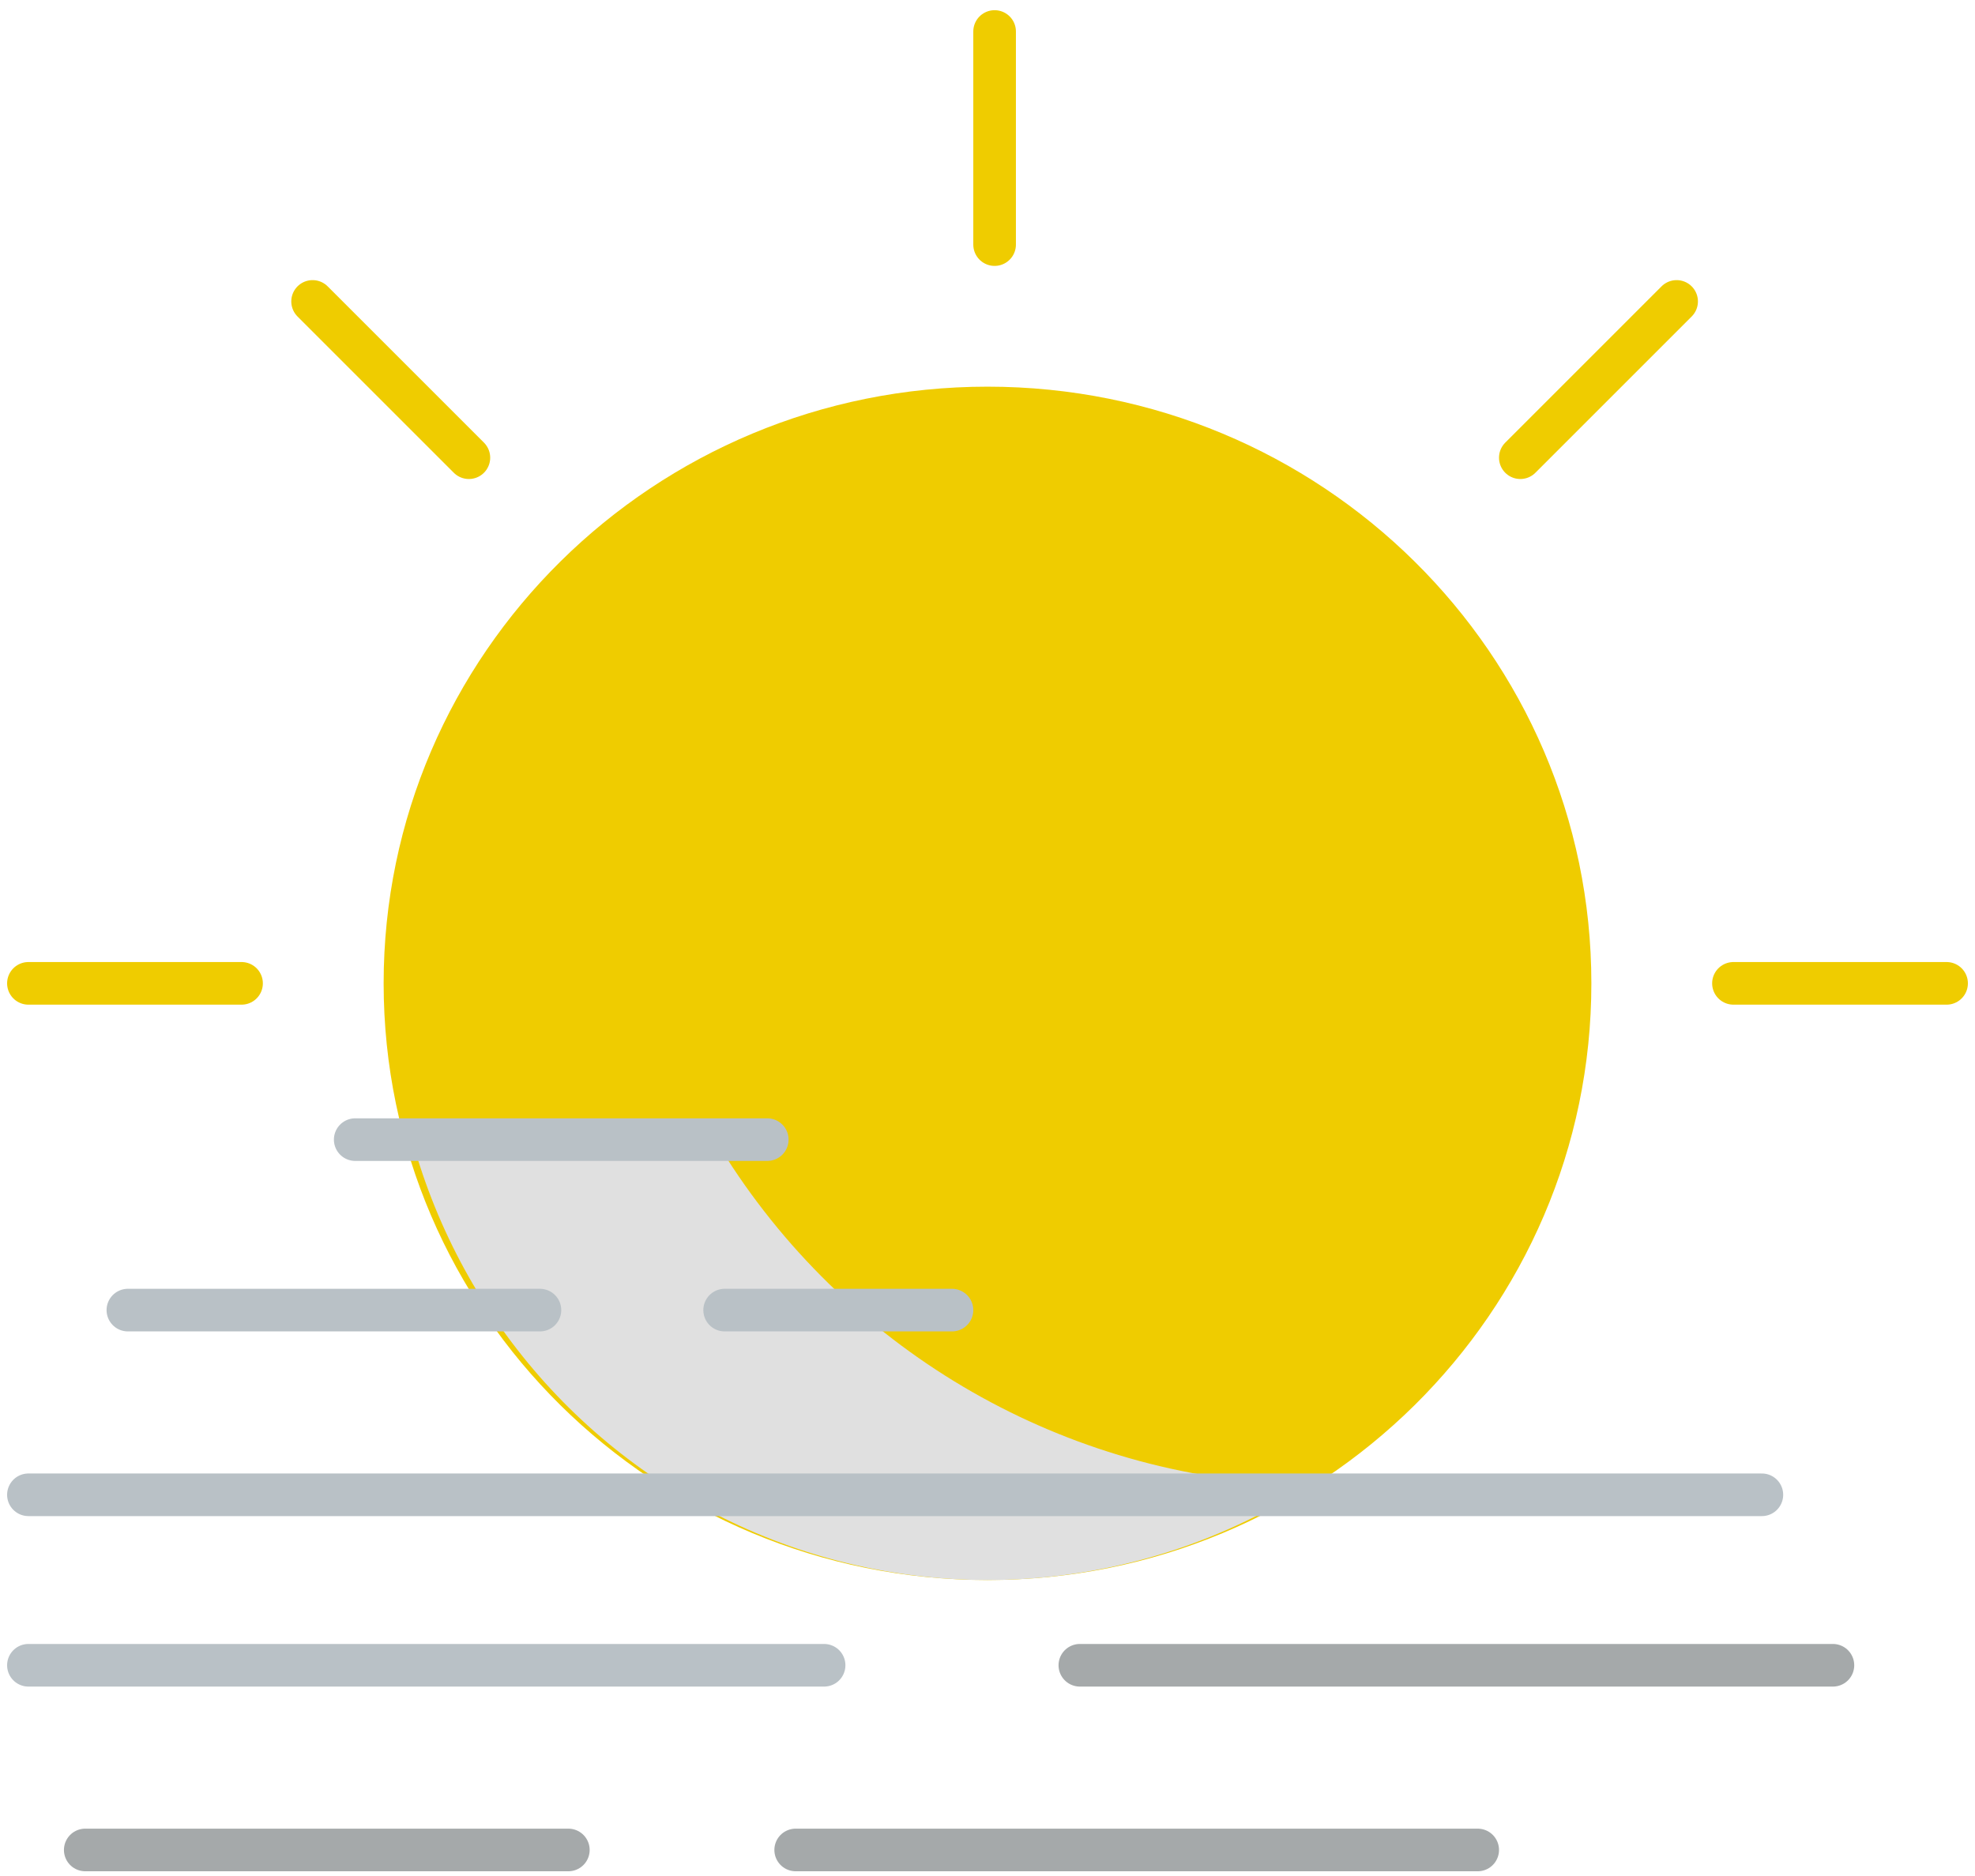
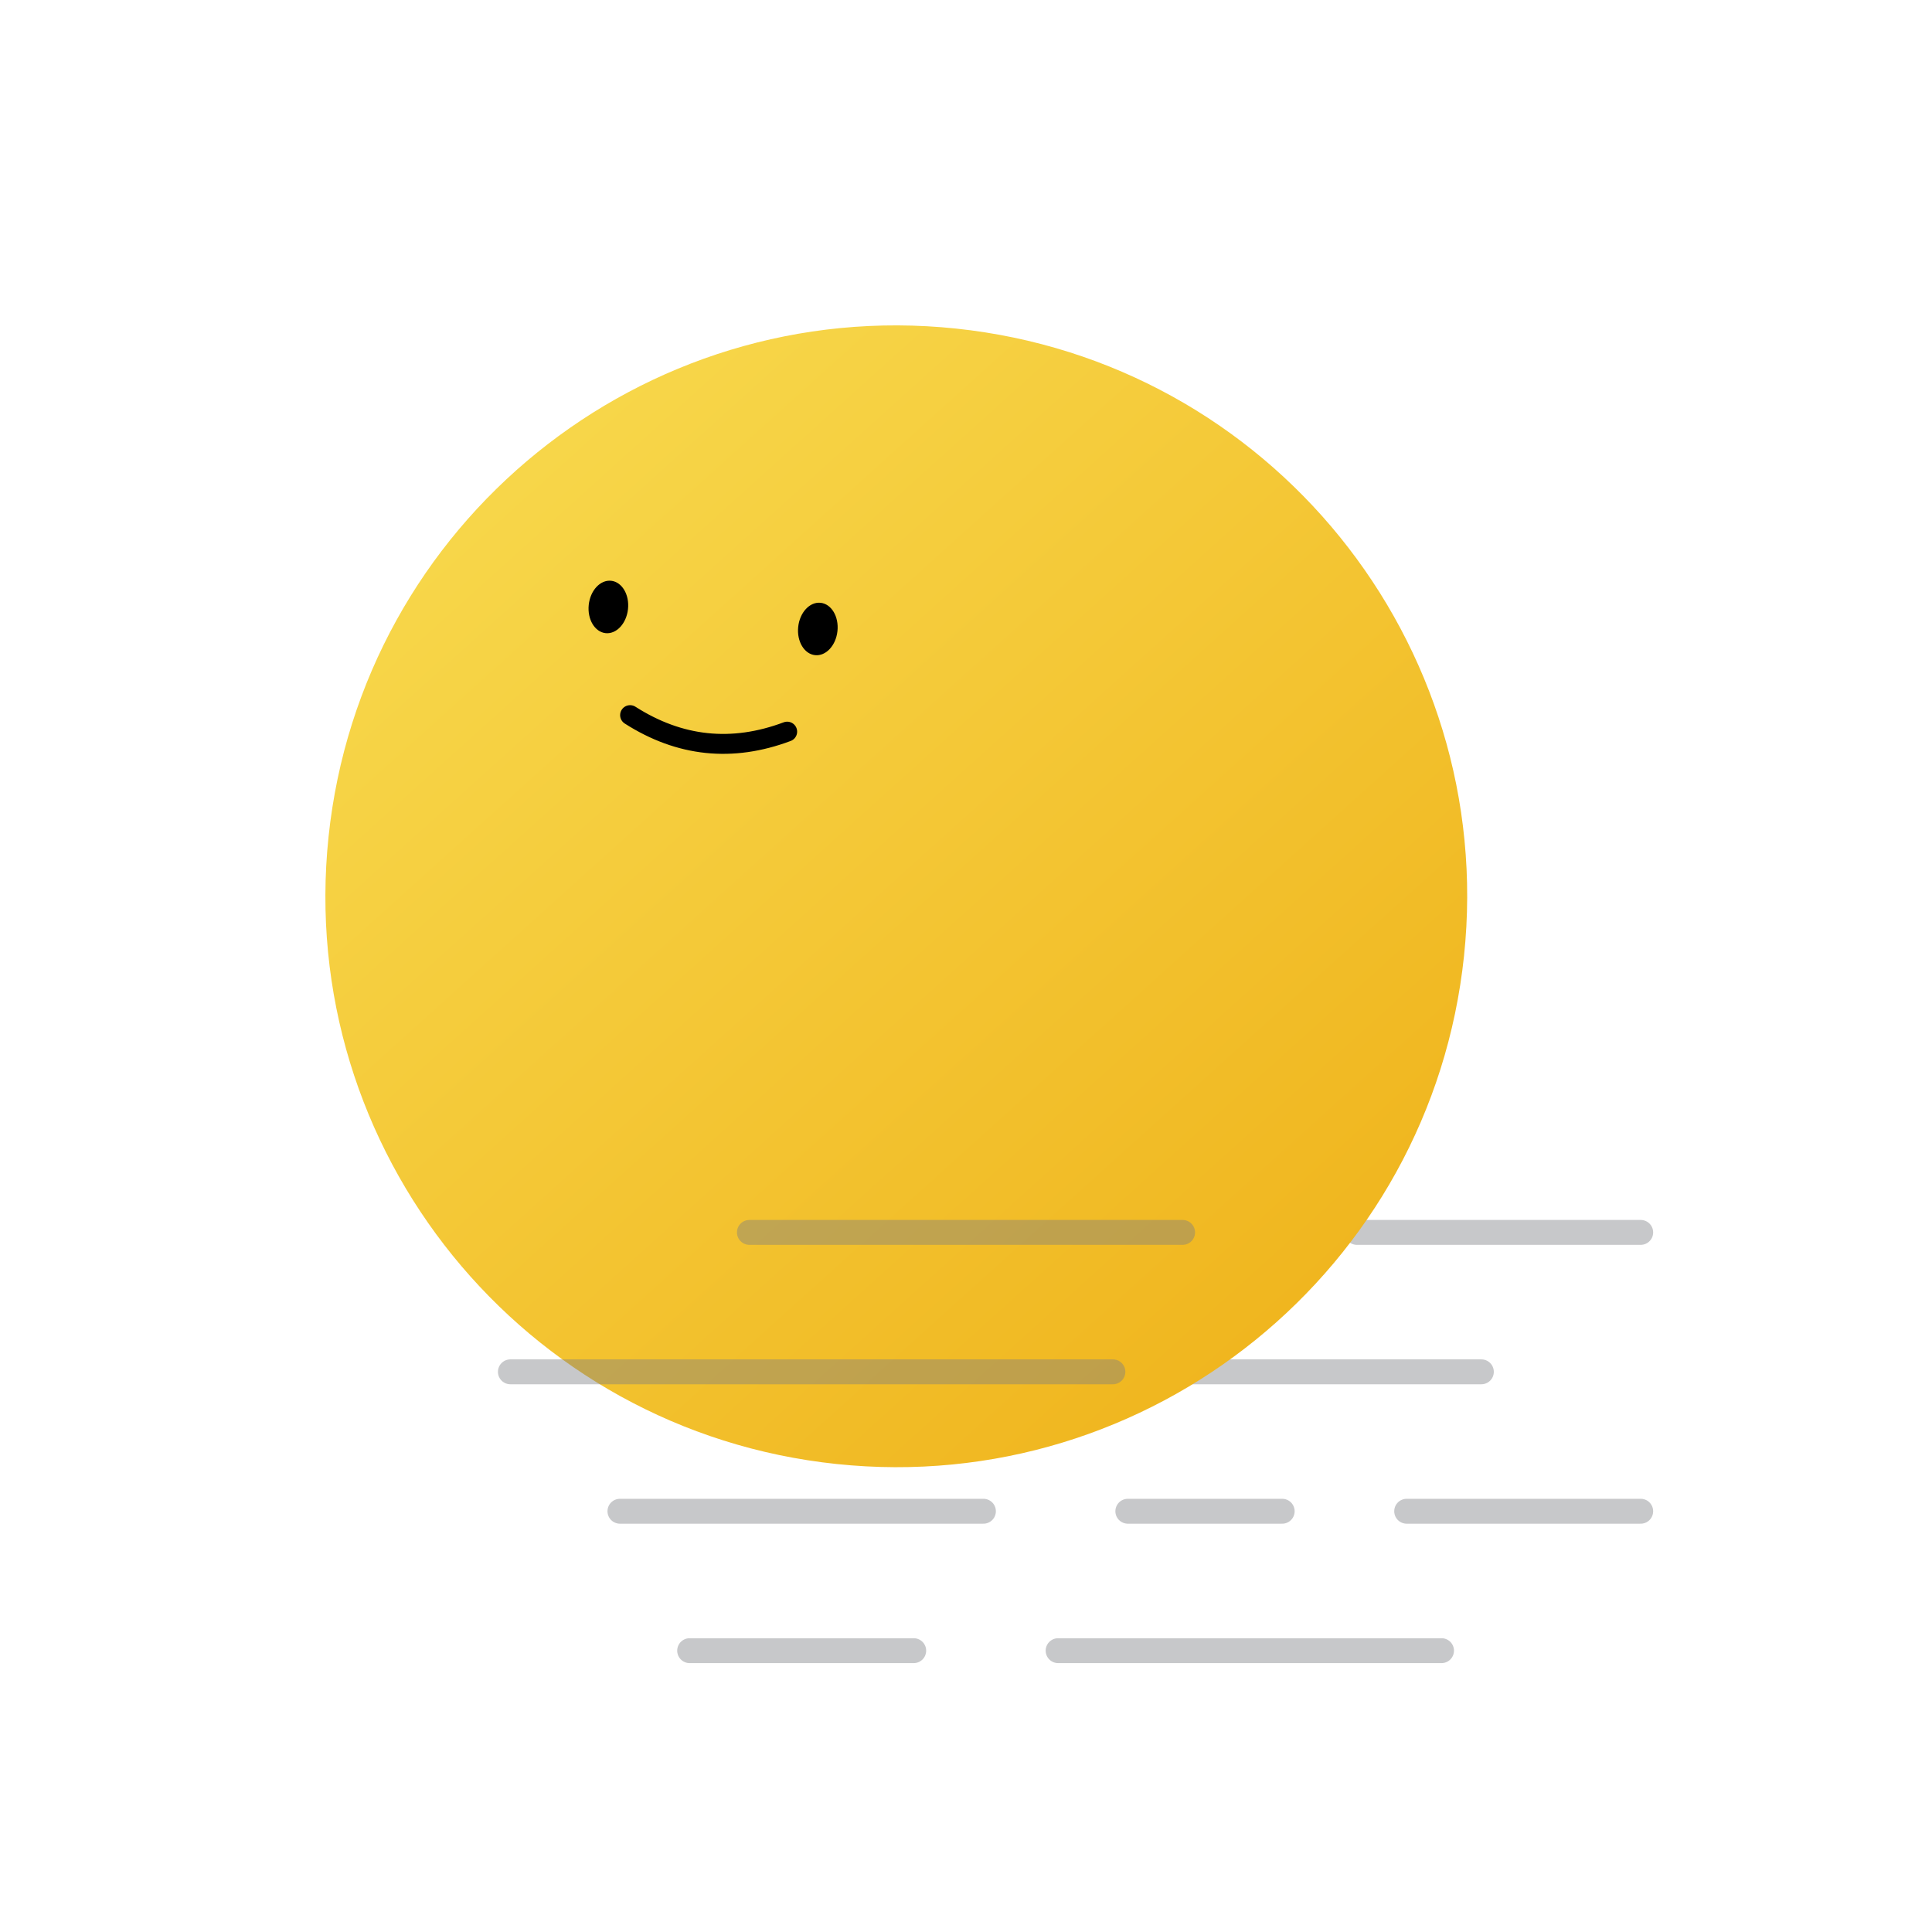
- <svg xmlns="http://www.w3.org/2000/svg" width="139px" height="132px" viewBox="0 0 139 132" version="1.1">
-   <g id="Page-1" stroke="none" stroke-width="1" fill="none" fill-rule="evenodd">
-     <g id="day-fog" transform="translate(0, 2)">
-       <ellipse id="Oval" fill="#EFCC00" fill-rule="nonzero" cx="69.5" cy="67.217" rx="42.5" ry="42" />
-       <path d="M70,0.217 L70,15.217" id="Path" stroke="#EFCC00" stroke-width="3" stroke-linecap="round" />
-       <path d="M137,67.217 L122,67.217" id="Path" stroke="#EFCC00" stroke-width="3" stroke-linecap="round" />
-       <path d="M17,67.217 L2,67.217" id="Path" stroke="#EFCC00" stroke-width="3" stroke-linecap="round" />
-       <path d="M118,19.217 L107,30.217" id="Path" stroke="#EFCC00" stroke-width="3" stroke-linecap="round" />
-       <path d="M33,30.217 L22,19.217" id="Path" stroke="#EFCC00" stroke-width="3" stroke-linecap="round" />
-       <path d="M89.898,102.443 C73.554,101.382 58.769,92.328 50.338,78.217 L29,78.217 C32.543,91.113 41.956,101.561 54.375,106.38 C66.794,111.2 80.751,109.823 92,102.666 C91.283,102.592 90.615,102.493 89.898,102.443 Z" id="Path" fill="#E0E0E0" fill-rule="nonzero" />
-       <path d="M54,78.217 L25,78.217" id="Path" stroke="#B9C1C6" stroke-width="3" stroke-linecap="round" />
-       <path d="M9,90.217 L38,90.217" id="Path" stroke="#B9C1C6" stroke-width="3" stroke-linecap="round" />
-       <path d="M2,103.217 L124,103.217" id="Path" stroke="#B9C1C6" stroke-width="3" stroke-linecap="round" />
-       <path d="M76,115.217 L129,115.217" id="Path" stroke="#A5A9AA" stroke-width="3" stroke-linecap="round" />
-       <path d="M2,115.217 L58,115.217" id="Path" stroke="#B9C1C6" stroke-width="3" stroke-linecap="round" />
-       <path d="M56,128.217 L104,128.217" id="Path" stroke="#A5A9AA" stroke-width="3" stroke-linecap="round" />
-       <path d="M6,128.217 L40,128.217" id="Path" stroke="#A5A9AA" stroke-width="3" stroke-linecap="round" />
-       <path d="M51,90.217 L67,90.217" id="Path" stroke="#B9C1C6" stroke-width="3" stroke-linecap="round" />
-     </g>
-   </g>
+ <svg xmlns="http://www.w3.org/2000/svg" viewBox="0 0 194 194" fill="none">
+   <line opacity="0.65" x1="118.25" y1="137.75" x2="148.75" y2="137.75" stroke="#7B7D83" stroke-opacity="0.65" stroke-width="2.5" stroke-linecap="round" />
+   <line opacity="0.65" x1="136.25" y1="123.75" x2="164.75" y2="123.75" stroke="#7B7D83" stroke-opacity="0.65" stroke-width="2.5" stroke-linecap="round" />
+   <path d="M147.008 95.992C150.317 64.507 127.477 36.301 95.992 32.992C64.507 29.683 36.301 52.523 32.992 84.008C29.683 115.493 52.523 143.699 84.008 147.008C115.493 150.317 143.699 127.477 147.008 95.992Z" fill="url(#paint0_linear)" />
+   <path d="M63.27 71.809C68.252 74.991 73.51 75.543 79.044 73.467" stroke="black" stroke-width="2" stroke-linecap="round" />
+   <path d="M63.061 61.155C63.214 59.703 62.455 58.433 61.366 58.318C60.277 58.204 59.27 59.288 59.117 60.74C58.965 62.192 59.724 63.462 60.813 63.577C61.902 63.691 62.908 62.607 63.061 61.155Z" fill="black" />
+   <path d="M84.093 63.365C84.246 61.913 83.487 60.643 82.398 60.529C81.309 60.414 80.302 61.499 80.15 62.951C79.997 64.403 80.756 65.673 81.845 65.787C82.934 65.901 83.941 64.817 84.093 63.365Z" fill="black" />
+   <line opacity="0.65" x1="75.25" y1="123.75" x2="118.75" y2="123.75" stroke="#7B7D83" stroke-opacity="0.65" stroke-width="2.5" stroke-linecap="round" />
+   <line opacity="0.65" x1="51.25" y1="137.75" x2="111.75" y2="137.75" stroke="#7B7D83" stroke-opacity="0.65" stroke-width="2.5" stroke-linecap="round" />
+   <line opacity="0.65" x1="62.25" y1="151.75" x2="98.75" y2="151.75" stroke="#7B7D83" stroke-opacity="0.65" stroke-width="2.5" stroke-linecap="round" />
+   <line opacity="0.65" x1="113.25" y1="151.75" x2="128.75" y2="151.75" stroke="#7B7D83" stroke-opacity="0.65" stroke-width="2.5" stroke-linecap="round" />
+   <line opacity="0.65" x1="141.25" y1="151.75" x2="164.75" y2="151.75" stroke="#7B7D83" stroke-opacity="0.65" stroke-width="2.5" stroke-linecap="round" />
+   <line opacity="0.65" x1="69.25" y1="165.75" x2="91.75" y2="165.75" stroke="#7B7D83" stroke-opacity="0.65" stroke-width="2.5" stroke-linecap="round" />
+   <line opacity="0.65" x1="106.25" y1="165.75" x2="144.75" y2="165.75" stroke="#7B7D83" stroke-opacity="0.65" stroke-width="2.5" stroke-linecap="round" />
+   <defs>
+     <linearGradient id="paint0_linear" x1="53.527" y1="46.895" x2="129.79" y2="131.447" gradientUnits="userSpaceOnUse">
+       <stop stop-color="#F7D649" />
+       <stop offset="1" stop-color="#F0B61F" />
+     </linearGradient>
+   </defs>
</svg>
